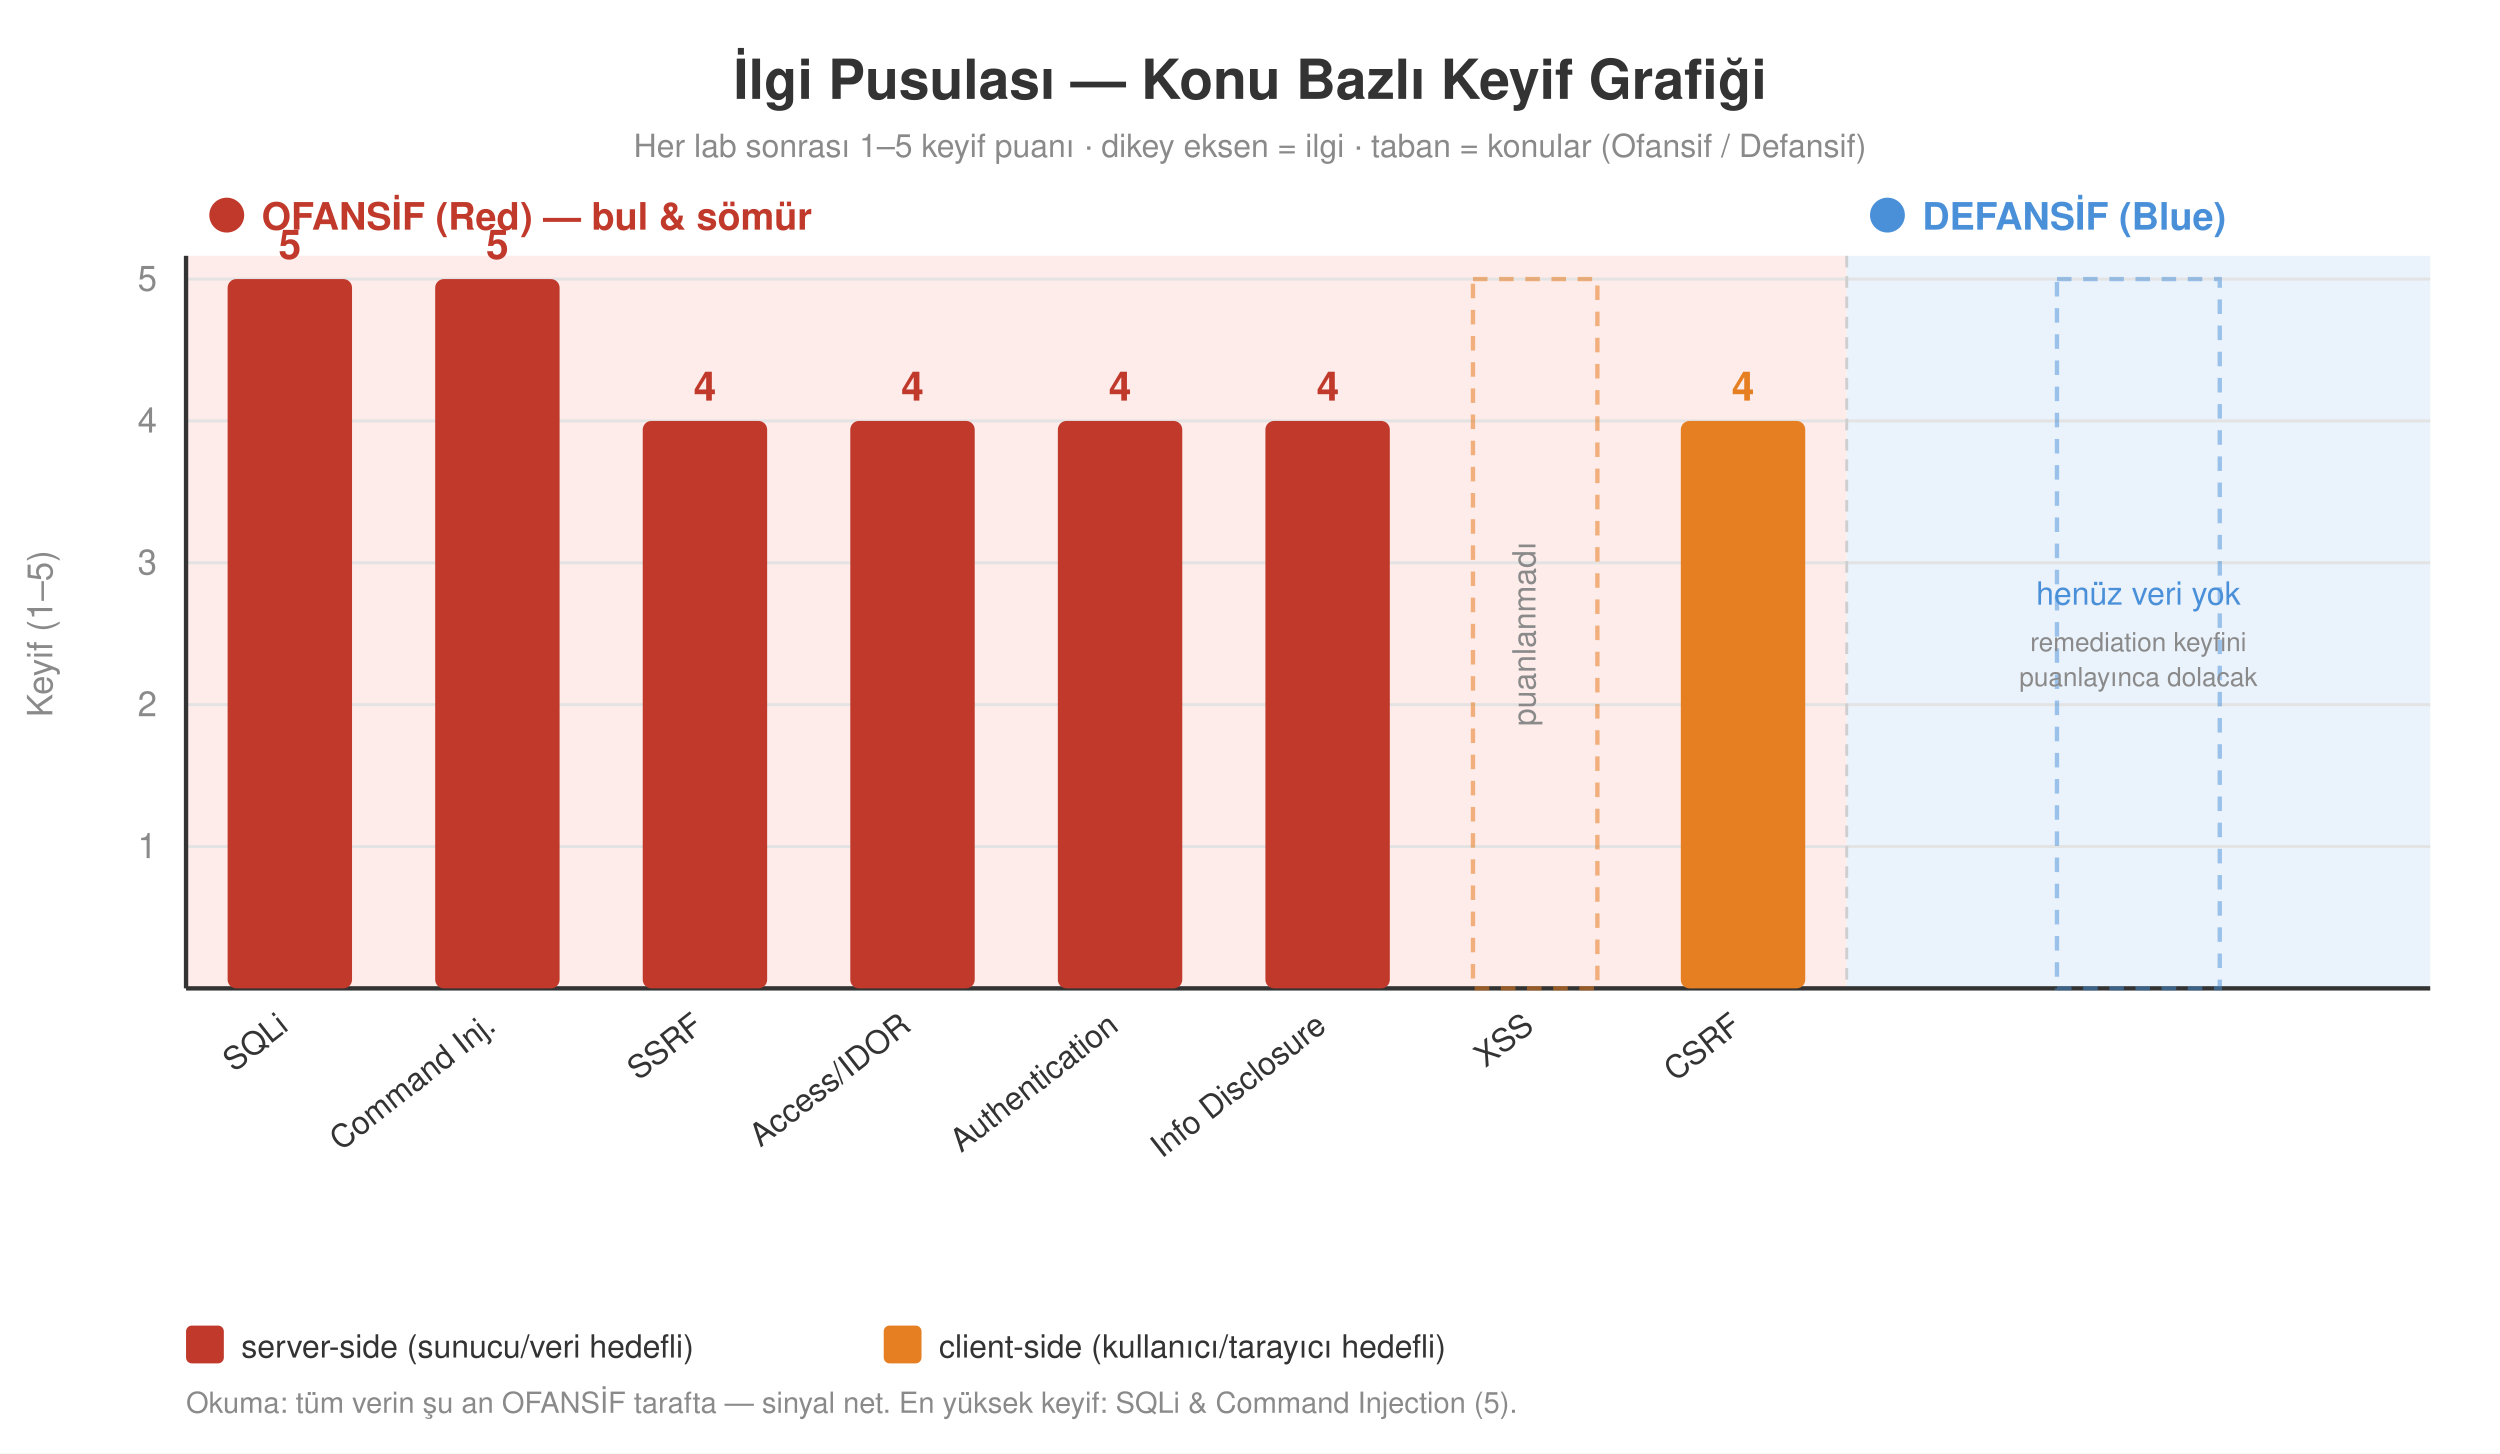
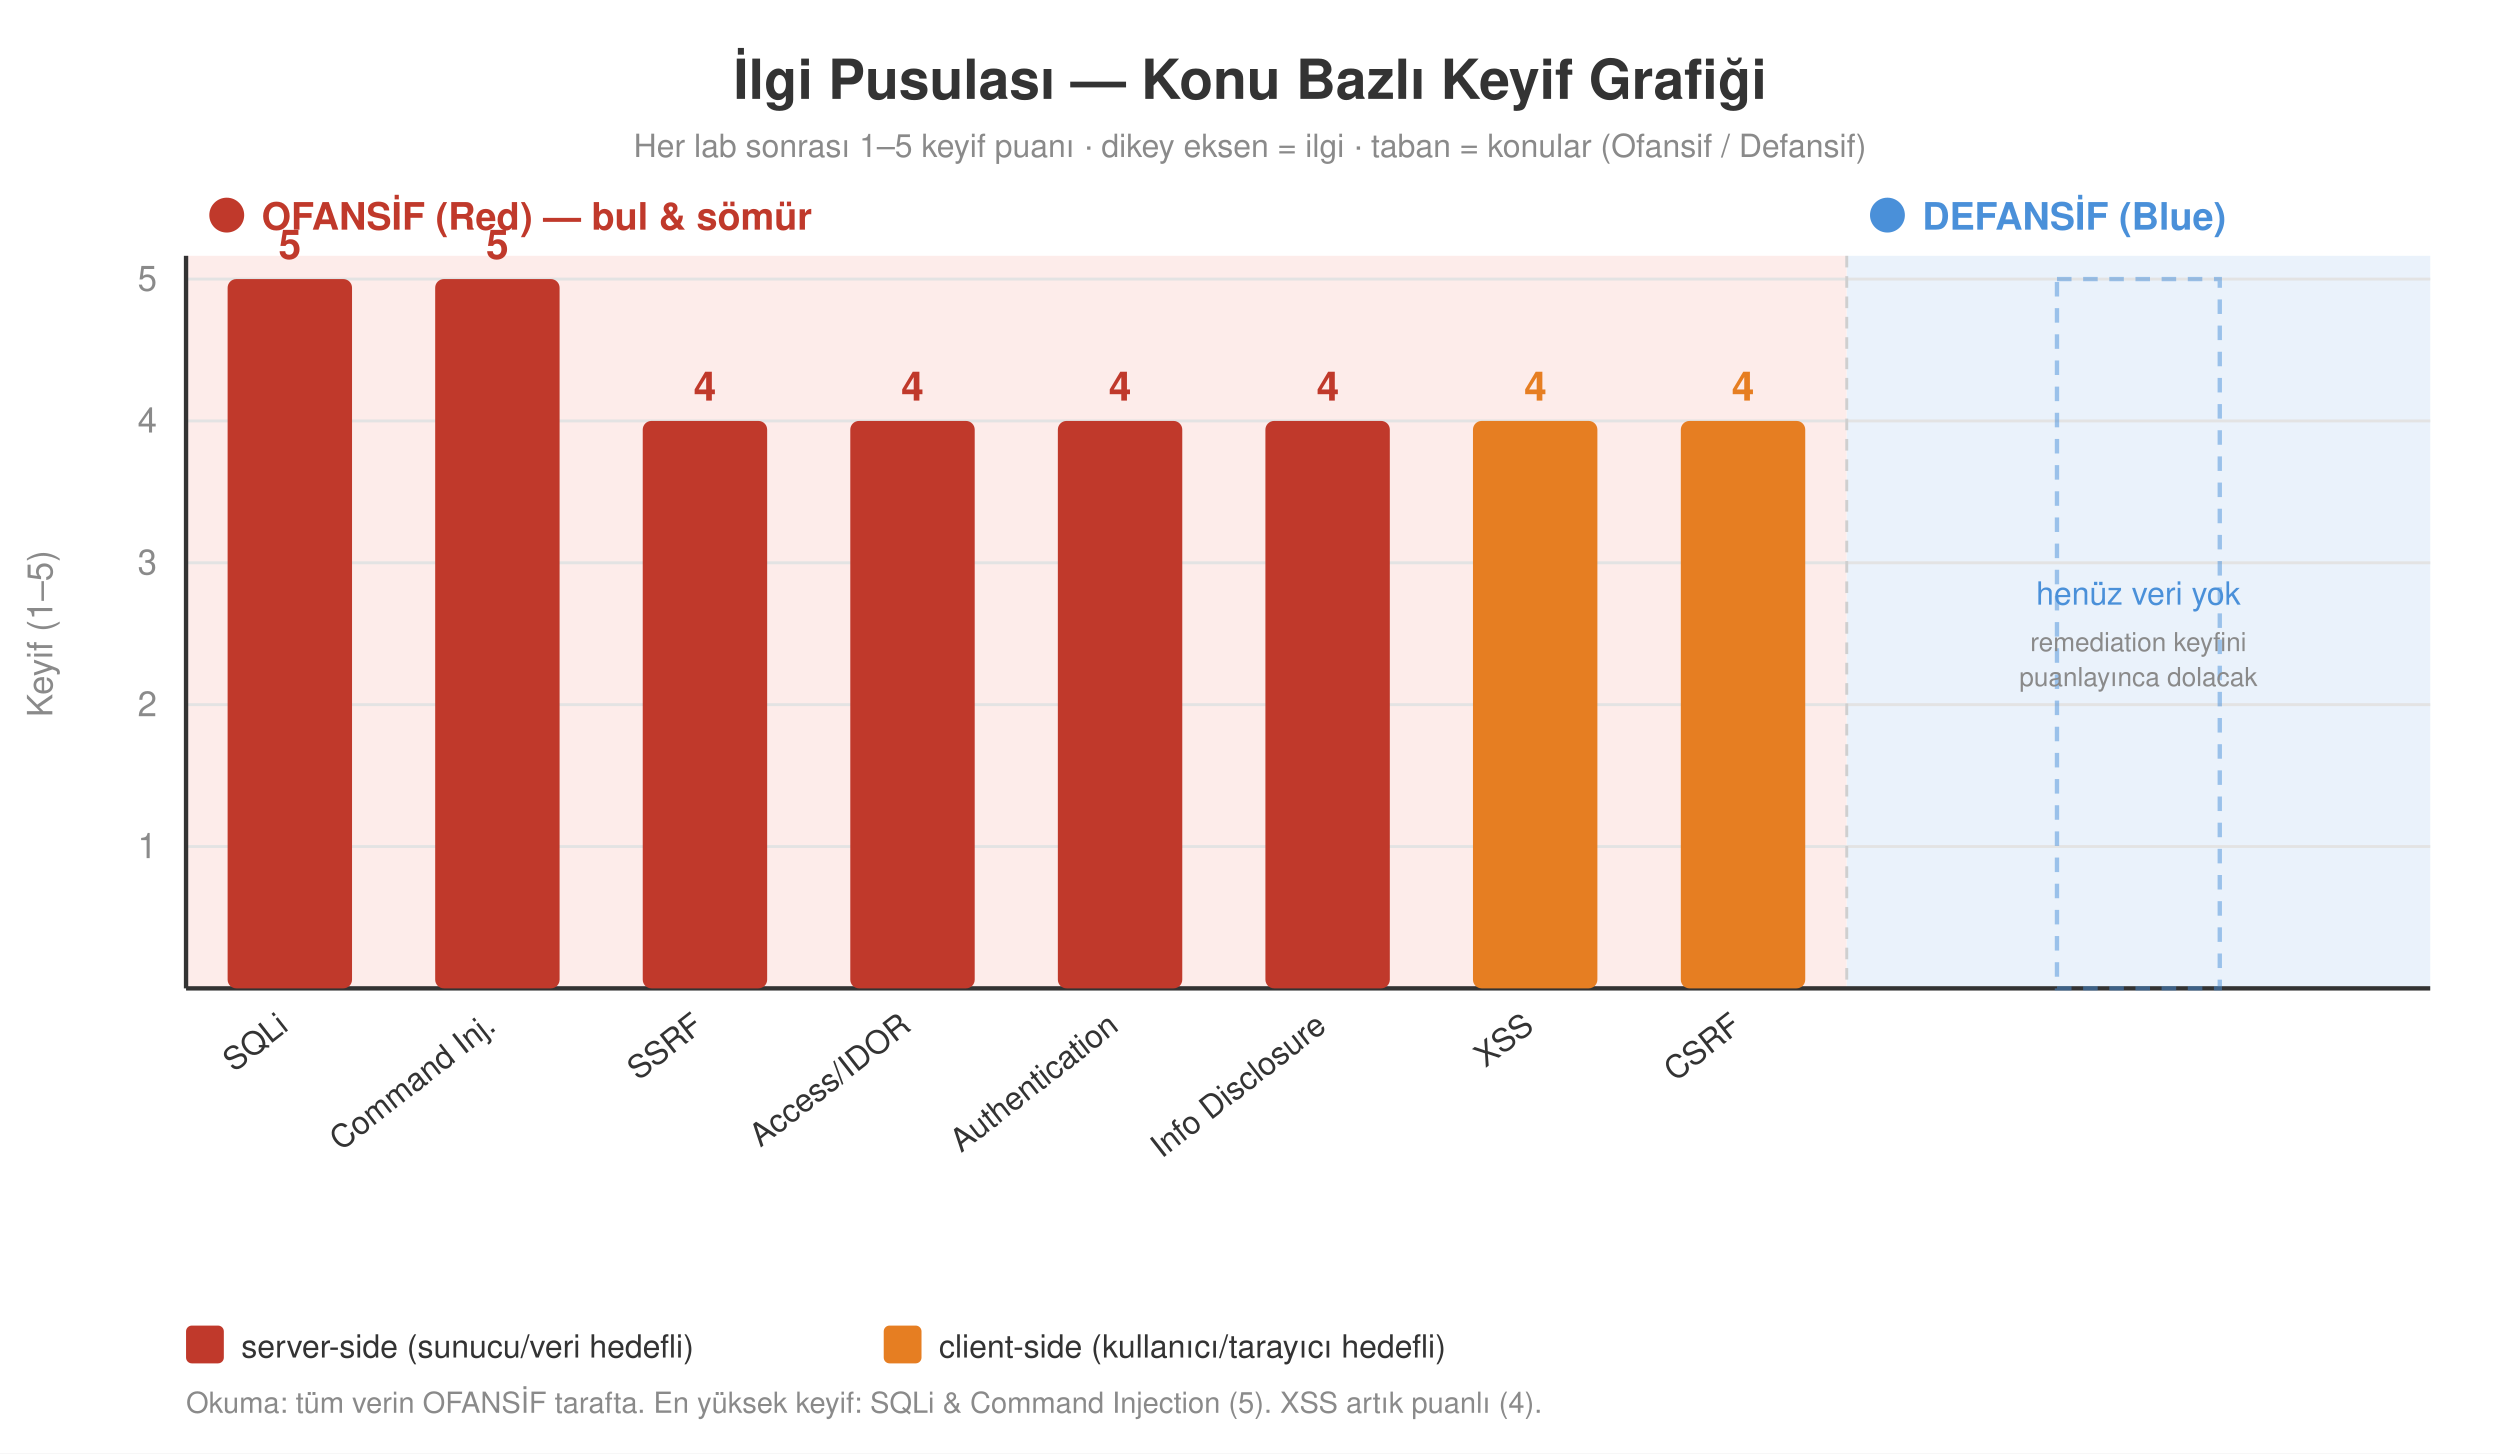
<svg xmlns="http://www.w3.org/2000/svg" width="860" height="500" font-family="-apple-system,Segoe UI,Helvetica,Arial,sans-serif">
  <rect width="860" height="500" fill="#ffffff" />
  <text x="430.0" y="34" font-size="19" font-weight="700" fill="#333" text-anchor="middle">İlgi Pusulası — Konu Bazlı Keyif Grafiği</text>
  <text x="430.0" y="54" font-size="11" fill="#8a8a8a" text-anchor="middle">Her lab sonrası 1–5 keyif puanı · dikey eksen = ilgi · taban = konular (Ofansif / Defansif)</text>
  <rect x="64" y="88" width="571.28" height="252" fill="#fdecea" />
  <rect x="635.28" y="88" width="200.72" height="252" fill="#eaf2fb" />
  <line x1="64" y1="291.2" x2="836" y2="291.2" stroke="#e3e3e3" stroke-width="1" />
  <text x="54" y="295.2" font-size="12" fill="#8a8a8a" text-anchor="end">1</text>
  <line x1="64" y1="242.4" x2="836" y2="242.4" stroke="#e3e3e3" stroke-width="1" />
  <text x="54" y="246.4" font-size="12" fill="#8a8a8a" text-anchor="end">2</text>
  <line x1="64" y1="193.6" x2="836" y2="193.6" stroke="#e3e3e3" stroke-width="1" />
  <text x="54" y="197.6" font-size="12" fill="#8a8a8a" text-anchor="end">3</text>
  <line x1="64" y1="144.8" x2="836" y2="144.8" stroke="#e3e3e3" stroke-width="1" />
  <text x="54" y="148.8" font-size="12" fill="#8a8a8a" text-anchor="end">4</text>
  <line x1="64" y1="96.0" x2="836" y2="96.0" stroke="#e3e3e3" stroke-width="1" />
  <text x="54" y="100.0" font-size="12" fill="#8a8a8a" text-anchor="end">5</text>
  <line x1="64" y1="340" x2="836" y2="340" stroke="#333" stroke-width="1.5" />
  <line x1="64" y1="88" x2="64" y2="340" stroke="#333" stroke-width="1.5" />
  <text x="18" y="218" font-size="12" fill="#8a8a8a" text-anchor="middle" transform="rotate(-90 18 218)">Keyif (1–5)</text>
  <circle cx="78" cy="74" r="6" fill="#c0392b" />
  <text x="90" y="79" font-size="13" font-weight="700" fill="#c0392b">OFANSİF (Red) — bul &amp; sömür</text>
  <circle cx="649.28" cy="74" r="6" fill="#4a90d9" />
  <text x="661.28" y="79" font-size="13" font-weight="700" fill="#4a90d9">DEFANSİF (Blue)</text>
  <line x1="635.28" y1="88" x2="635.28" y2="340" stroke="#cfcfcf" stroke-width="1" stroke-dasharray="4 3" />
  <rect x="78.3" y="96.0" width="42.8" height="244.0" rx="3" fill="#c0392b" />
  <text x="99.7" y="89.0" font-size="14" font-weight="700" fill="#c0392b" text-anchor="middle">5</text>
  <text x="99.7" y="354.0" font-size="11" fill="#333" text-anchor="end" transform="rotate(-38 99.7 354.0)">SQLi</text>
  <rect x="149.7" y="96.0" width="42.8" height="244.0" rx="3" fill="#c0392b" />
  <text x="171.1" y="89.0" font-size="14" font-weight="700" fill="#c0392b" text-anchor="middle">5</text>
  <text x="171.1" y="354.0" font-size="11" fill="#333" text-anchor="end" transform="rotate(-38 171.1 354.0)">Command Inj.</text>
  <rect x="221.1" y="144.8" width="42.8" height="195.2" rx="3" fill="#c0392b" />
  <text x="242.5" y="137.8" font-size="14" font-weight="700" fill="#c0392b" text-anchor="middle">4</text>
  <text x="242.5" y="354.0" font-size="11" fill="#333" text-anchor="end" transform="rotate(-38 242.5 354.0)">SSRF</text>
  <rect x="292.5" y="144.8" width="42.8" height="195.2" rx="3" fill="#c0392b" />
  <text x="313.9" y="137.8" font-size="14" font-weight="700" fill="#c0392b" text-anchor="middle">4</text>
  <text x="313.9" y="354.0" font-size="11" fill="#333" text-anchor="end" transform="rotate(-38 313.9 354.0)">Access/IDOR</text>
  <rect x="363.9" y="144.8" width="42.8" height="195.2" rx="3" fill="#c0392b" />
  <text x="385.3" y="137.8" font-size="14" font-weight="700" fill="#c0392b" text-anchor="middle">4</text>
  <text x="385.3" y="354.0" font-size="11" fill="#333" text-anchor="end" transform="rotate(-38 385.3 354.0)">Authentication</text>
  <rect x="435.3" y="144.8" width="42.8" height="195.2" rx="3" fill="#c0392b" />
  <text x="456.8" y="137.8" font-size="14" font-weight="700" fill="#c0392b" text-anchor="middle">4</text>
  <text x="456.8" y="354.0" font-size="11" fill="#333" text-anchor="end" transform="rotate(-38 456.8 354.0)">Info Disclosure</text>
-   <rect x="506.7" y="96.0" width="42.8" height="244.0" fill="none" stroke="#e67e22" stroke-width="1.5" stroke-dasharray="5 4" opacity="0.55" />
-   <text x="528.2" y="218" font-size="11" fill="#8a8a8a" text-anchor="middle" transform="rotate(-90 528.2 218)">puanlanmadı</text>
+   <rect x="506.7" y="144.8" width="42.8" height="195.2" rx="3" fill="#e67e22" />
+   <text x="528.2" y="137.8" font-size="14" font-weight="700" fill="#e67e22" text-anchor="middle">4</text>
  <text x="528.2" y="354.0" font-size="11" fill="#333" text-anchor="end" transform="rotate(-38 528.2 354.0)">XSS</text>
  <rect x="578.2" y="144.8" width="42.8" height="195.2" rx="3" fill="#e67e22" />
  <text x="599.6" y="137.8" font-size="14" font-weight="700" fill="#e67e22" text-anchor="middle">4</text>
  <text x="599.6" y="354.0" font-size="11" fill="#333" text-anchor="end" transform="rotate(-38 599.6 354.0)">CSRF</text>
  <rect x="707.6" y="96.0" width="56" height="244.0" fill="none" stroke="#4a90d9" stroke-width="1.5" stroke-dasharray="5 4" opacity="0.5" />
  <text x="735.6" y="208" font-size="11" fill="#4a90d9" text-anchor="middle">henüz veri yok</text>
  <text x="735.6" y="224" font-size="9" fill="#8a8a8a" text-anchor="middle">remediation keyfini</text>
  <text x="735.6" y="236" font-size="9" fill="#8a8a8a" text-anchor="middle">puanlayınca dolacak</text>
  <rect x="64" y="456" width="13" height="13" rx="2" fill="#c0392b" />
  <text x="83" y="467" font-size="11" fill="#333">server-side (sunucu/veri hedefli)</text>
  <rect x="304" y="456" width="13" height="13" rx="2" fill="#e67e22" />
  <text x="323" y="467" font-size="11" fill="#333">client-side (kullanıcı/tarayıcı hedefli)</text>
-   <text x="64" y="486" font-size="10" fill="#8a8a8a">Okuma: tüm verin şu an OFANSİF tarafta — sinyal net. En yüksek keyif: SQLi &amp; Command Injection (5).</text>
+   <text x="64" y="486" font-size="10" fill="#8a8a8a">Okuma: tüm verin OFANSİF tarafta. En yüksek keyif: SQLi &amp; Command Injection (5). XSS artık puanlı (4).</text>
</svg>
